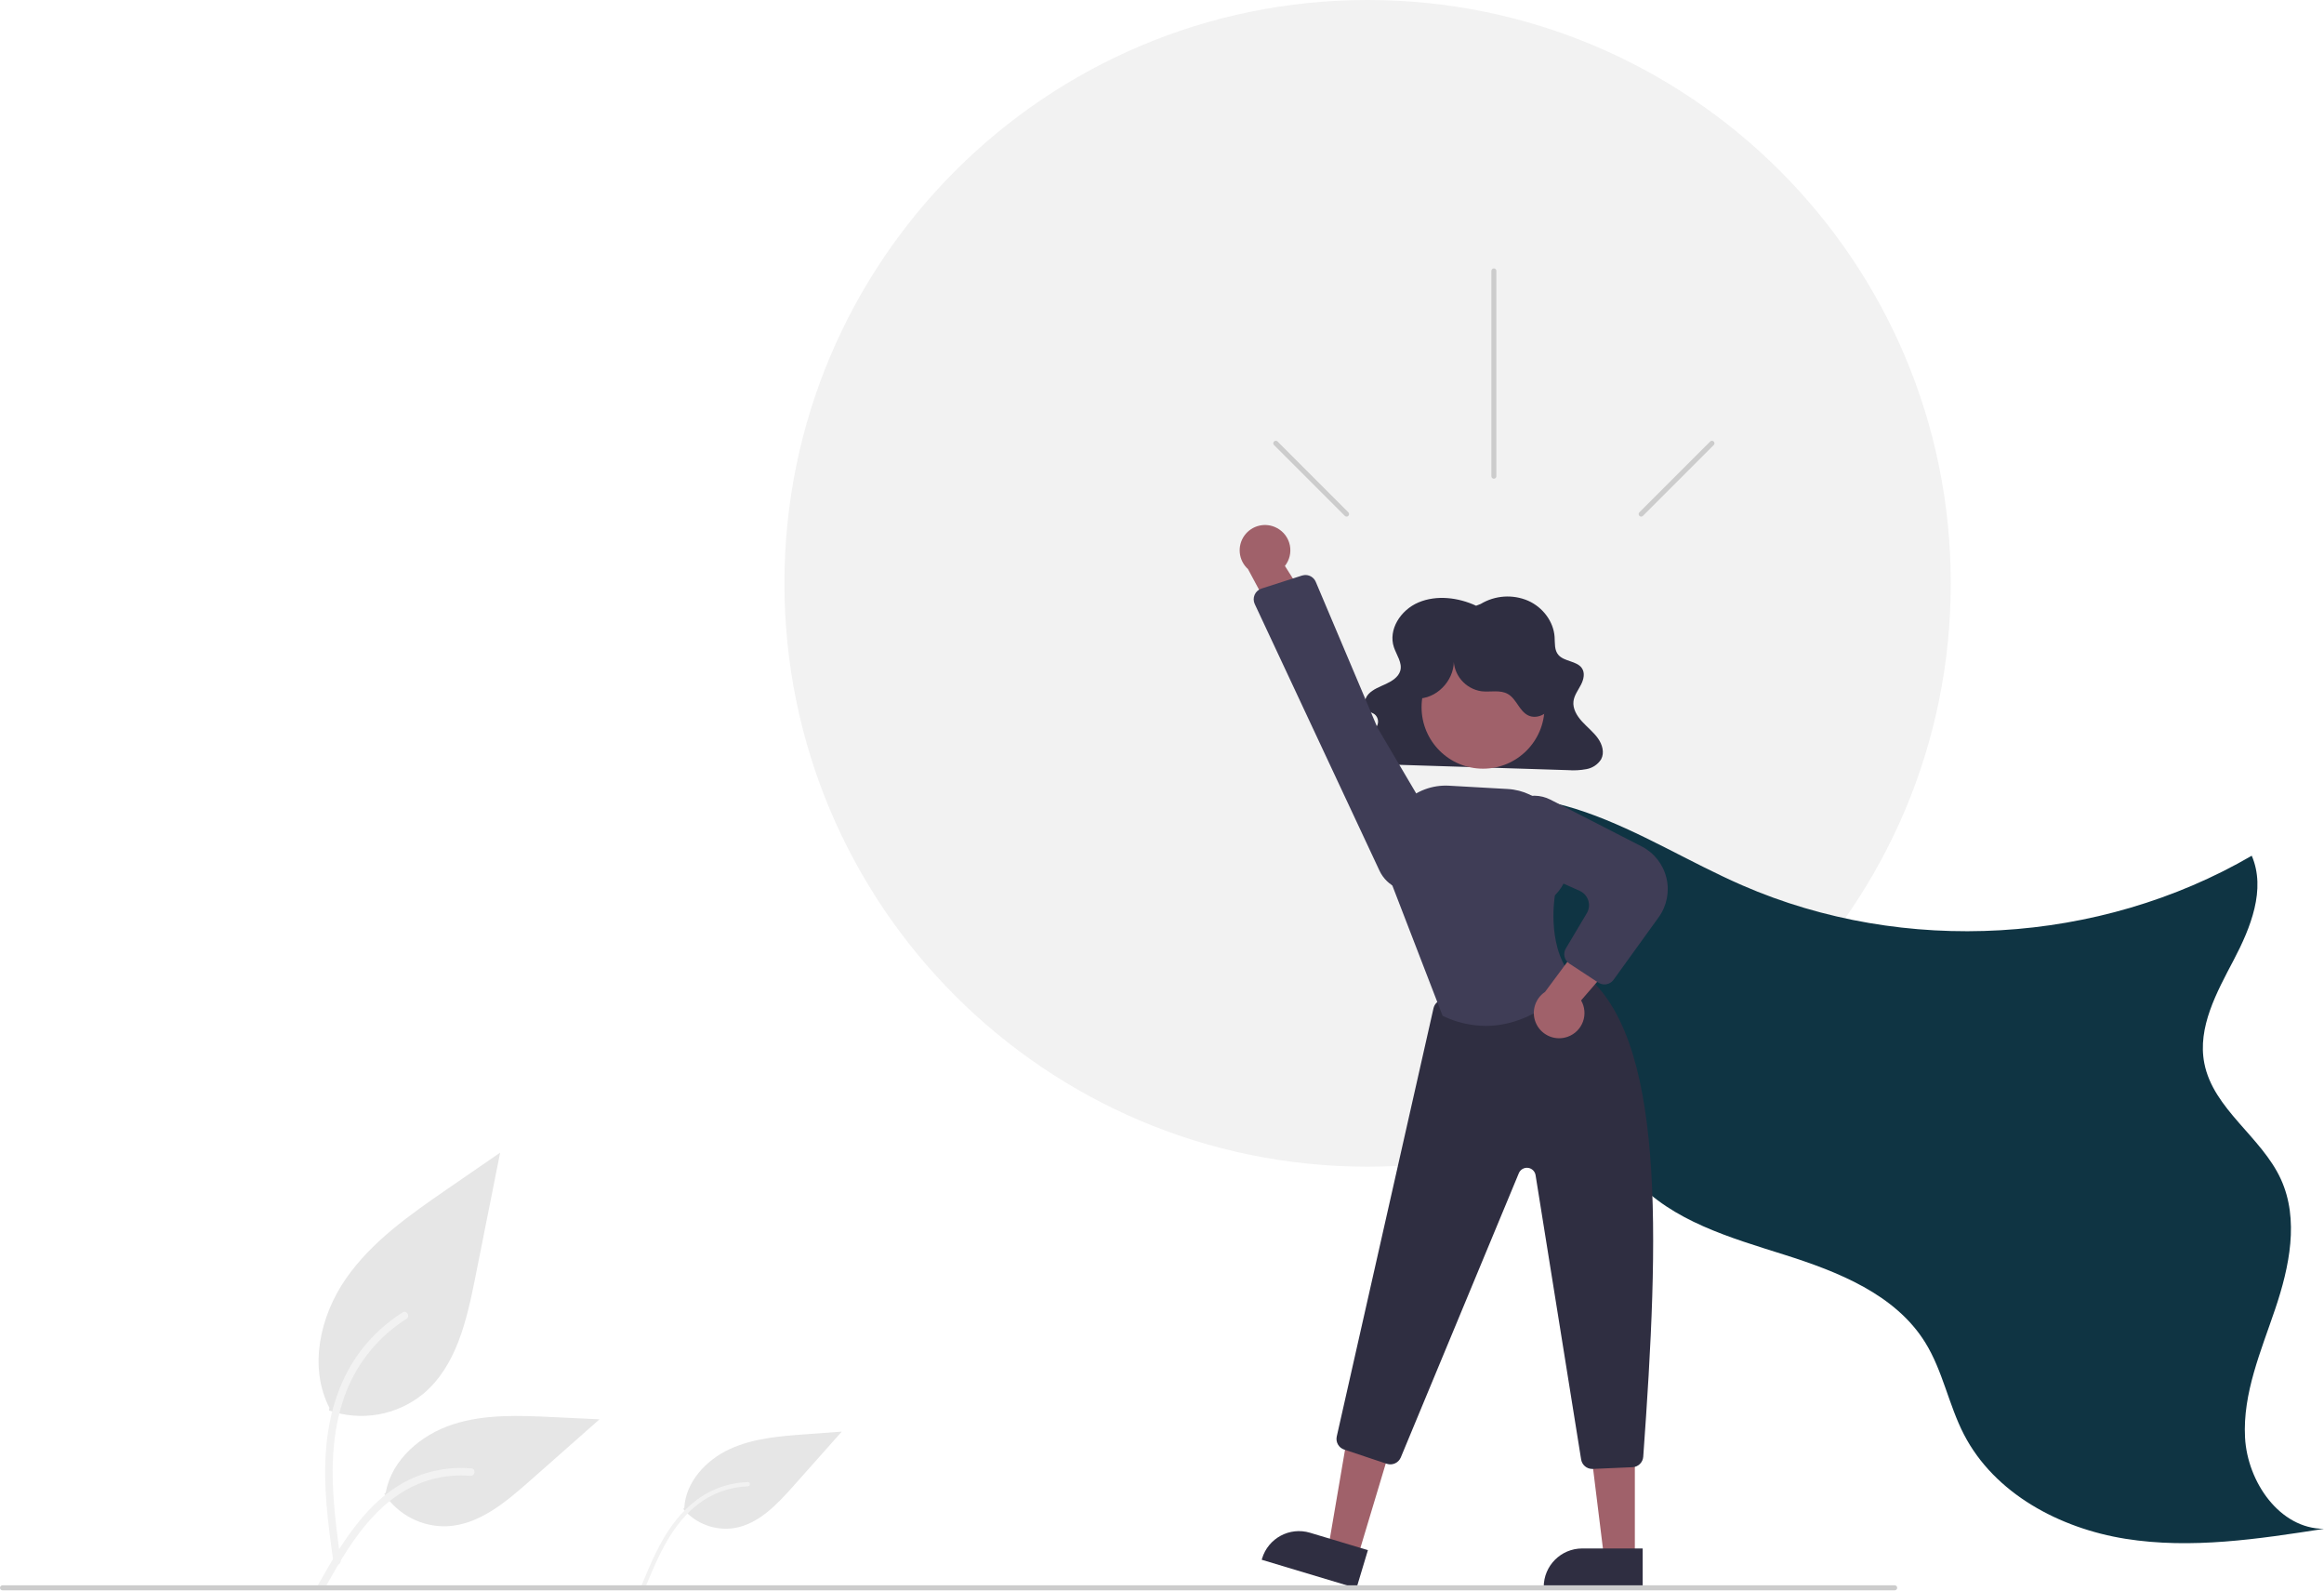
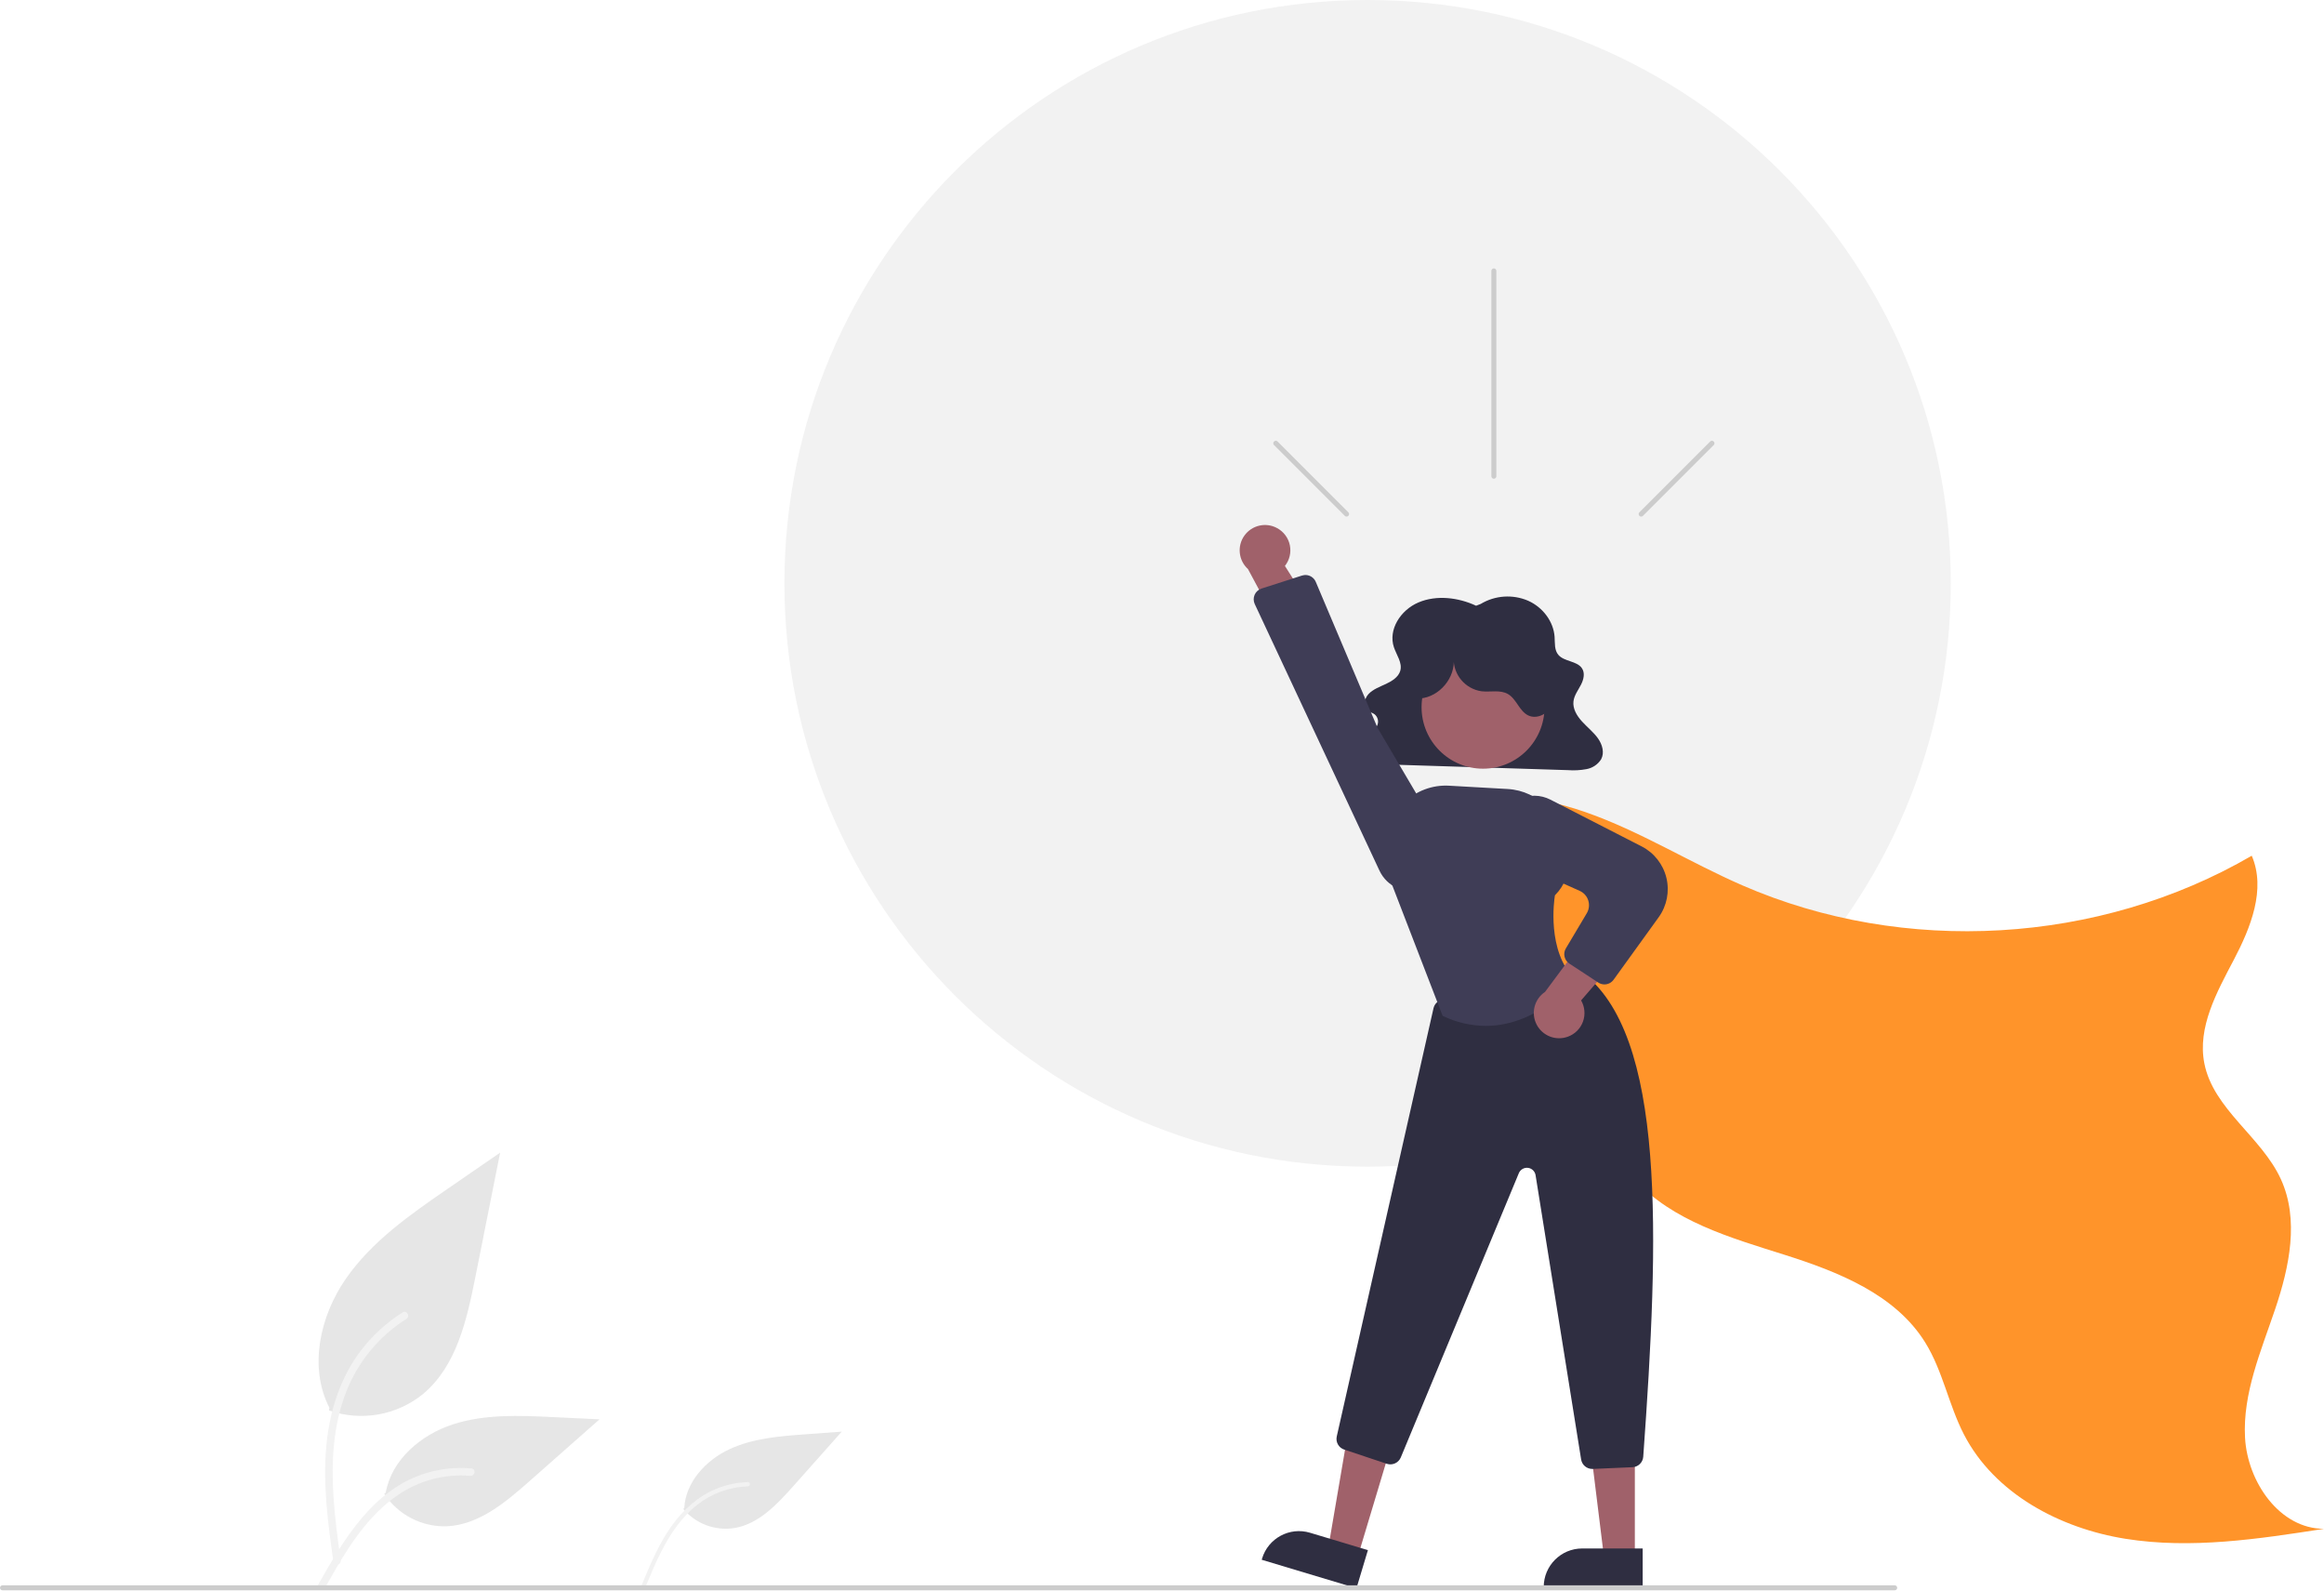
<svg xmlns="http://www.w3.org/2000/svg" id="a6791429-d438-45aa-bc7c-827b738cb04a" data-name="Layer 1" width="928.526" height="635.213" viewBox="0 0 928.526 635.213" version="1.1">
  <defs id="defs55" />
  <circle cx="546.409" cy="233" r="233" fill="#f2f2f2" id="circle2" />
  <path d="M267.148,695.739a39.063,39.063,0,0,0,37.721-6.645c13.212-11.089,17.354-29.359,20.725-46.275l9.969-50.036-20.872,14.371c-15.01,10.335-30.357,21.001-40.75,35.971s-14.929,35.405-6.579,51.603" transform="translate(-135.7371 -132.3937)" fill="#e6e6e6" id="path4" />
  <path d="M268.932,756.318c-2.112-15.387-4.285-30.973-2.803-46.525,1.316-13.812,5.53-27.303,14.109-38.364a63.82,63.82,0,0,1,16.374-14.837c1.637-1.034,3.144,1.561,1.514,2.59a60.672,60.672,0,0,0-23.999,28.956c-5.225,13.289-6.064,27.776-5.164,41.893.544,8.537,1.698,17.019,2.861,25.489a1.554,1.554,0,0,1-1.048,1.845,1.509,1.509,0,0,1-1.845-1.048Z" transform="translate(-135.7371 -132.3937)" fill="#f2f2f2" id="path6" />
  <path d="M408.733,735.124a22.264,22.264,0,0,0,20.462,7.606c9.693-1.644,16.995-9.432,23.529-16.778l19.325-21.728L457.644,705.275c-10.359.755-20.98,1.575-30.405,5.94s-17.546,13.104-18.109,23.476" transform="translate(-135.7371 -132.3937)" fill="#e6e6e6" id="path8" />
  <path d="M392.149,765.424c3.397-8.175,6.821-16.463,12.033-23.683,4.628-6.412,10.589-11.83,17.996-14.796a36.374,36.374,0,0,1,12.328-2.575c1.103-.036,1.096,1.674-.002,1.71a34.579,34.579,0,0,0-20.146,7.319c-6.4,5.028-10.988,11.909-14.615,19.11-2.193,4.354-4.071,8.857-5.94,13.357a.886.886,0,0,1-1.047.605.86.86,0,0,1-.605-1.047Z" transform="translate(-135.7371 -132.3937)" fill="#f2f2f2" id="path10" />
  <path d="M289.28,729.089a28.755,28.755,0,0,0,25.055,12.931c12.683-.602,23.257-9.454,32.775-17.858l28.153-24.857L356.63,698.414c-13.4-.641-27.145-1.239-39.908,2.893s-24.533,14.077-26.867,27.287" transform="translate(-135.7371 -132.3937)" fill="#e6e6e6" id="path12" />
  <path d="M262.962,765.163c10.168-17.991,21.961-37.986,43.035-44.377a48.022,48.022,0,0,1,18.101-1.869c1.922.166,1.442,3.128-.476,2.963a44.614,44.614,0,0,0-28.886,7.642c-8.145,5.544-14.487,13.252-19.854,21.425-3.288,5.007-6.233,10.226-9.178,15.438-.941,1.666-3.693.463-2.74-1.222Z" transform="translate(-135.7371 -132.3937)" fill="#f2f2f2" id="path14" />
-   <path d="M702.07,458.075c20.217-11.112,45.379-8.882,67.161-1.285s41.522,20.043,62.675,29.249c64.64,28.131,142.548,23.595,203.487-11.848,5.763,13.406-.419,28.74-7.211,41.656s-14.532,26.914-11.736,41.236c3.578,18.327,22.793,29.315,30.579,46.288,7.391,16.112,3.424,35.032-2.246,51.827s-13.028,33.715-12.065,51.415,13.823,36.416,31.549,36.43c-26.269,4.082-53.056,8.166-79.309,3.983s-52.369-18.068-64.558-41.693c-6.093-11.809-8.441-25.386-15.439-36.682-11.918-19.241-34.791-28.289-56.372-35.108s-44.676-13.388-59.871-30.162c-14.478-15.982-19.064-38.246-26.734-58.401a186.537,186.537,0,0,0-64.588-84.23" transform="translate(-135.7371 -132.3937)" fill="#6c63ff" id="path16" style="fill:#0f3443;fill-opacity:1" />
+   <path d="M702.07,458.075c20.217-11.112,45.379-8.882,67.161-1.285s41.522,20.043,62.675,29.249c64.64,28.131,142.548,23.595,203.487-11.848,5.763,13.406-.419,28.74-7.211,41.656s-14.532,26.914-11.736,41.236c3.578,18.327,22.793,29.315,30.579,46.288,7.391,16.112,3.424,35.032-2.246,51.827s-13.028,33.715-12.065,51.415,13.823,36.416,31.549,36.43c-26.269,4.082-53.056,8.166-79.309,3.983s-52.369-18.068-64.558-41.693c-6.093-11.809-8.441-25.386-15.439-36.682-11.918-19.241-34.791-28.289-56.372-35.108s-44.676-13.388-59.871-30.162c-14.478-15.982-19.064-38.246-26.734-58.401a186.537,186.537,0,0,0-64.588-84.23" transform="translate(-135.7371 -132.3937)" fill="#6c63ff" id="path16" style="fill:#ff942a;fill-opacity:1" />
  <path d="M725.495,374.338c-7.097-3.302-15.81-4.384-23.032-1.316s-12.145,10.932-9.809,17.891c1.059,3.155,3.47,6.258,2.531,9.445-.723,2.453-3.245,4.072-5.723,5.224s-5.187,2.12-6.978,4.062-2.165,5.285.073,6.791c.737.496,1.659.732,2.374,1.254a3.772,3.772,0,0,1,1.164,4.222,8.893,8.893,0,0,1-2.851,3.751c-2.541,2.191-5.898,4.698-5.109,7.809a5.478,5.478,0,0,0,3.697,3.458,18.367,18.367,0,0,0,5.427.716l74.966,2.362a28.422,28.422,0,0,0,7.402-.413,8.762,8.762,0,0,0,5.813-3.905c1.436-2.657.493-5.931-1.28-8.412s-4.282-4.439-6.355-6.717-3.769-5.123-3.404-8.067c.293-2.357,1.847-4.395,2.963-6.537s1.764-4.818.319-6.789c-2.037-2.777-6.927-2.526-9.243-5.113-1.748-1.953-1.41-4.763-1.584-7.281-.418-6.057-4.611-11.776-10.58-14.433a20.831,20.831,0,0,0-18.953,1.291Z" transform="translate(-135.7371 -132.3937)" fill="#2f2e41" id="path18" />
  <polygon points="542.385 622.099 530.644 618.571 538.663 571.604 555.992 576.811 542.385 622.099" fill="#a0616a" id="polygon20" />
  <path d="M677.697,766.774l-37.859-11.375.144-.479a15.386,15.386,0,0,1,19.163-10.309l.001 0,23.123,6.947Z" transform="translate(-135.7371 -132.3937)" fill="#2f2e41" id="path22" />
  <polygon points="653.182 622.496 640.922 622.495 635.09 575.207 653.184 575.208 653.182 622.496" fill="#a0616a" id="polygon24" />
  <path d="M792.045,766.774l-39.531-.001v-.5a15.386,15.386,0,0,1,15.386-15.386h.001l24.144.001Z" transform="translate(-135.7371 -132.3937)" fill="#2f2e41" id="path26" />
  <path d="M771.9,719.123a4.5,4.5,0,0,1-4.441-3.788L749.256,601.781a3.5,3.5,0,0,0-6.688-.789L695.406,714.528a4.516,4.516,0,0,1-5.579,2.544L672.793,711.393a4.485,4.485,0,0,1-2.966-5.261L708.476,535.111a4.525,4.525,0,0,1,3.372-3.392L763.68,519.687a4.562,4.562,0,0,1,3.708.77c34.13,24.799,31.247,105.821,24.886,193.798a4.502,4.502,0,0,1-4.294,4.174l-15.882.691C772.032,719.122,771.966,719.123,771.9,719.123Z" transform="translate(-135.7371 -132.3937)" fill="#2f2e41" id="path28" />
  <circle cx="592.532" cy="282.471" r="24.561" fill="#a0616a" id="circle30" />
  <path d="M729.329,542.162a39.899,39.899,0,0,1-17.024-3.935l-.183-.085-.073-.188-22.03-57.076-.419-9.917A23.773,23.773,0,0,1,714.692,446.22l23.388,1.317a23.787,23.787,0,0,1,22.437,23.61c.607,1.167,4.921,10.292-3.533,18.865-.316,1.952-3.273,22.247,7.887,33.407l.314.313-.274.349C764.732,524.309,750.399,542.159,729.329,542.162Z" transform="translate(-135.7371 -132.3937)" fill="#3f3d56" id="path32" />
  <path d="M762.171,546.467a10.056,10.056,0,0,0,5.277-14.488l23.359-27.043-18.414-2.397-19.359,26.048a10.11,10.11,0,0,0,9.137,17.88Z" transform="translate(-135.7371 -132.3937)" fill="#a0616a" id="path34" />
  <path d="M776.775,525.594a4.489,4.489,0,0,1-2.469-.74l-11.553-7.577a4.491,4.491,0,0,1-1.399-6.064l8.364-14.052a6.272,6.272,0,0,0-2.824-8.932l-24.028-10.772a14.324,14.324,0,0,1-8.112-15.915h0a14.241,14.241,0,0,1,20.432-9.754l36.452,18.679a19.177,19.177,0,0,1,6.805,28.289L780.424,523.725A4.489,4.489,0,0,1,776.775,525.594Z" transform="translate(-135.7371 -132.3937)" fill="#3f3d56" id="path36" />
  <path d="M703.142,411.373c7.756-.623,14.196-8.371,13.39-16.111a13.009,13.009,0,0,0,11.141,13.246c3.558.392,7.458-.684,10.555,1.11,3.43,1.988,4.528,6.816,8.101,8.533,3.453,1.659,7.838-.604,9.543-4.033s1.287-7.55.157-11.21a31.652,31.652,0,0,0-52.69-12.975c-3.261,3.28-5.851,7.461-6.271,12.068s1.717,9.605,5.854,11.675Z" transform="translate(-135.7371 -132.3937)" fill="#2f2e41" id="path38" />
  <path d="M646.001,343.338a10.056,10.056,0,0,1,3.105,15.104l19.159,30.165-18.567-.318-15.347-28.596a10.11,10.11,0,0,1,11.651-16.354Z" transform="translate(-135.7371 -132.3937)" fill="#a0616a" id="path40" />
  <path d="M661.444,364.818l24.674,58.302,25.869,43.864a14.189,14.189,0,0,1-8.12,20.79h0a14.265,14.265,0,0,1-16.951-7.569L637.058,373.672a4.5,4.5,0,0,1,2.699-6.192l16.166-5.193a4.6,4.6,0,0,1,.942-.197A4.474,4.474,0,0,1,661.444,364.818Z" transform="translate(-135.7371 -132.3937)" fill="#3f3d56" id="path42" />
  <path d="M892.737,767.606h-756a1,1,0,0,1,0-2h756a1,1,0,0,1,0,2Z" transform="translate(-135.7371 -132.3937)" fill="#ccc" id="path44" />
  <path d="M733.595,240.606v82a1,1,0,1,1-2,0v-82a1,1,0,0,1,2,0Z" transform="translate(-135.7371 -132.3937)" fill="#ccc" id="path46" />
  <path d="M820.421,310.171l-28.284,28.284a1,1,0,0,1-1.414-1.414l28.284-28.284a1,1,0,1,1,1.414,1.414Z" transform="translate(-135.7371 -132.3937)" fill="#ccc" id="path48" />
  <path d="M644.77,310.171,673.054,338.456a1,1,0,0,0,1.414-1.414l-28.284-28.284a1,1,0,1,0-1.414,1.414Z" transform="translate(-135.7371 -132.3937)" fill="#ccc" id="path50" />
</svg>
